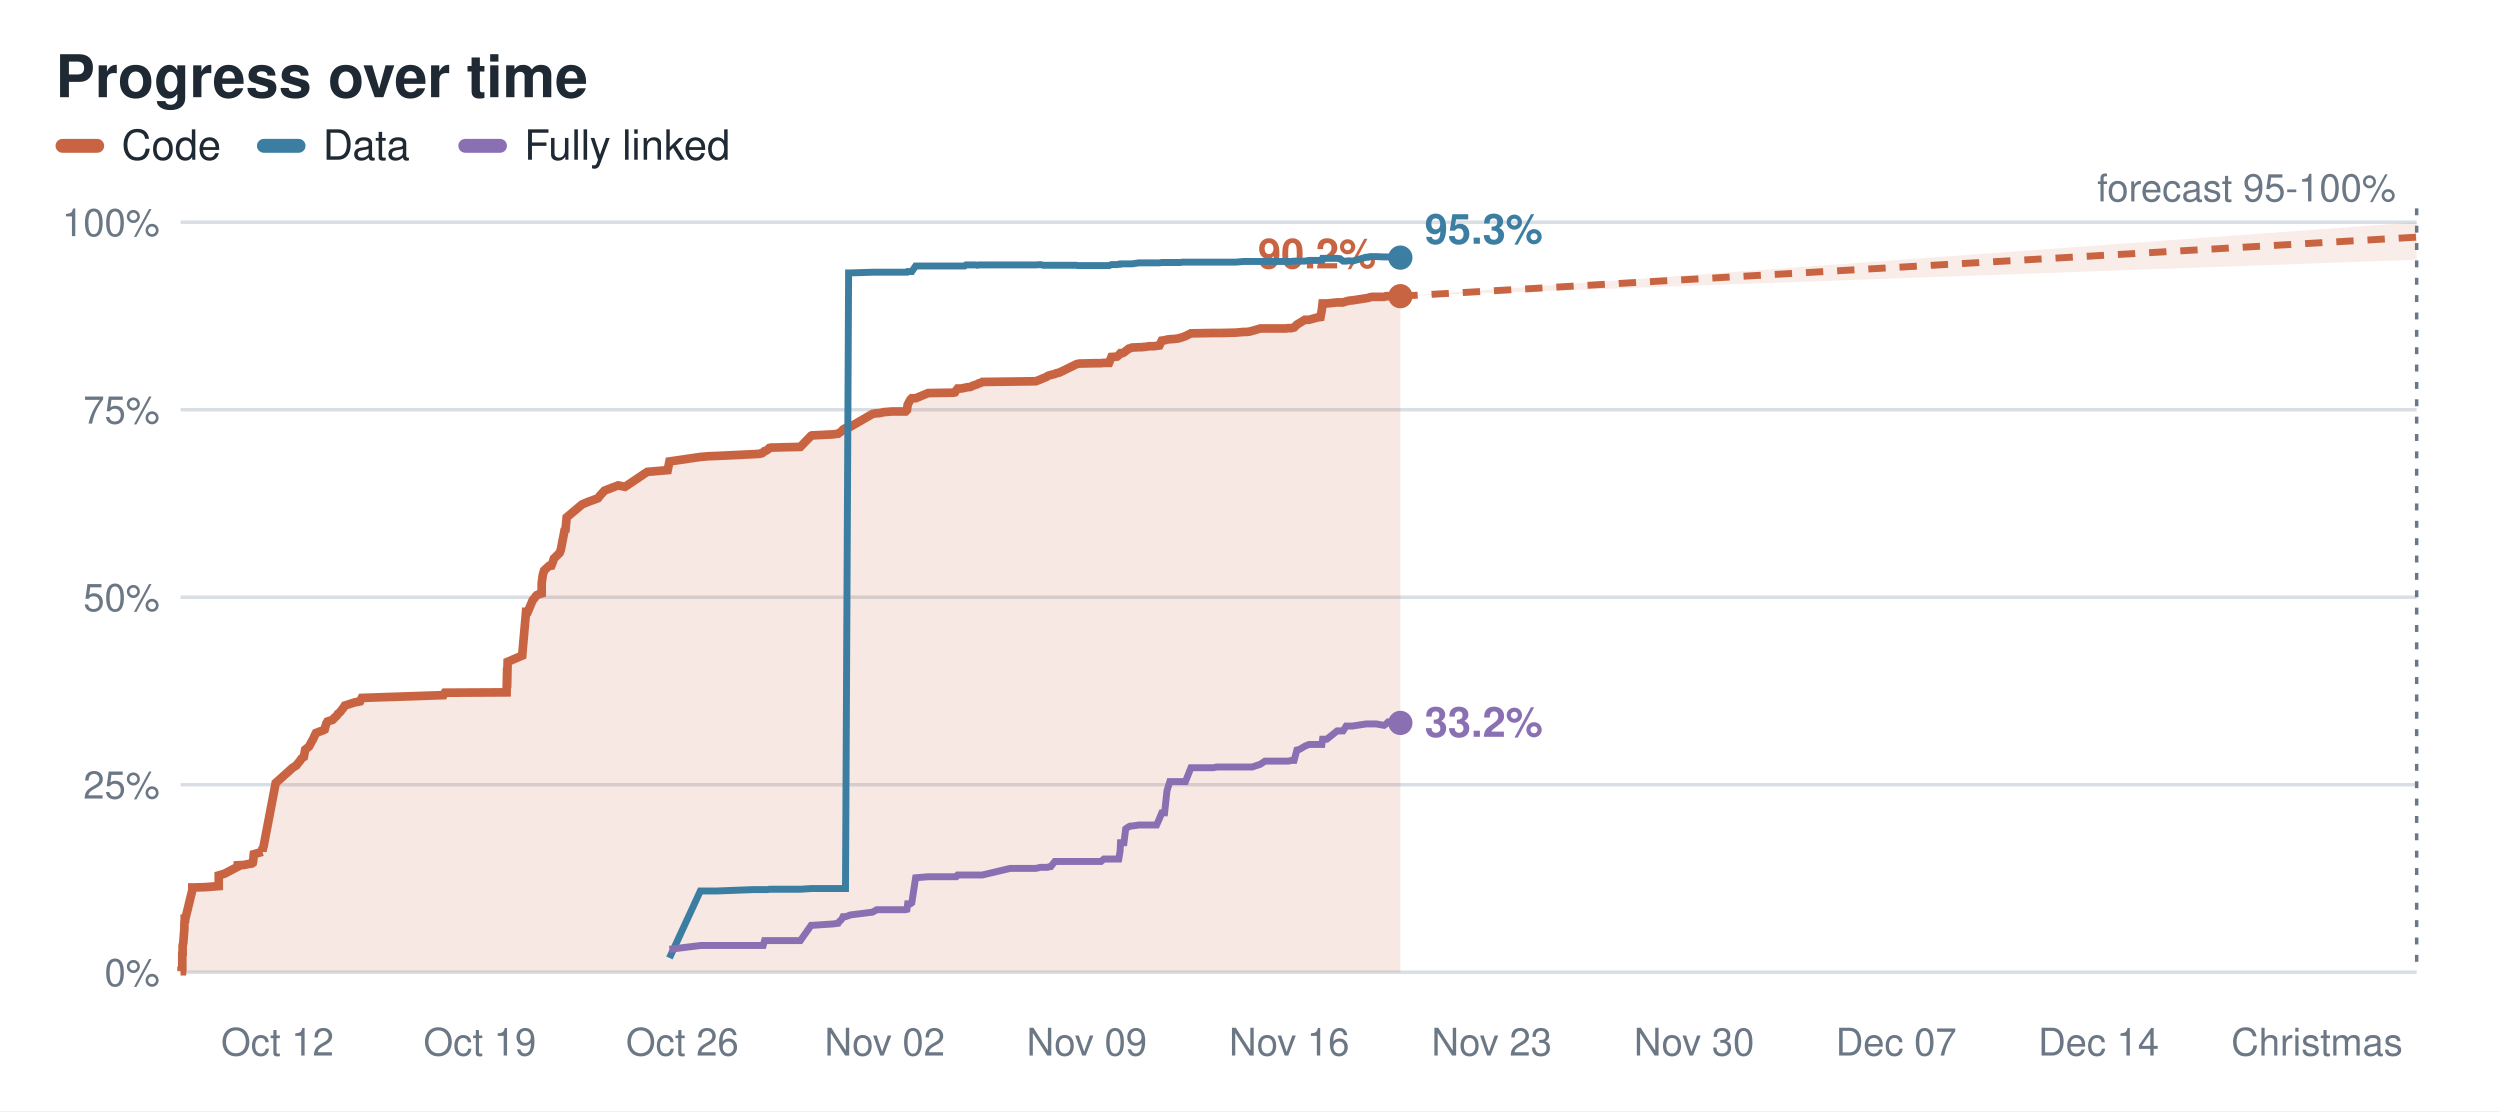
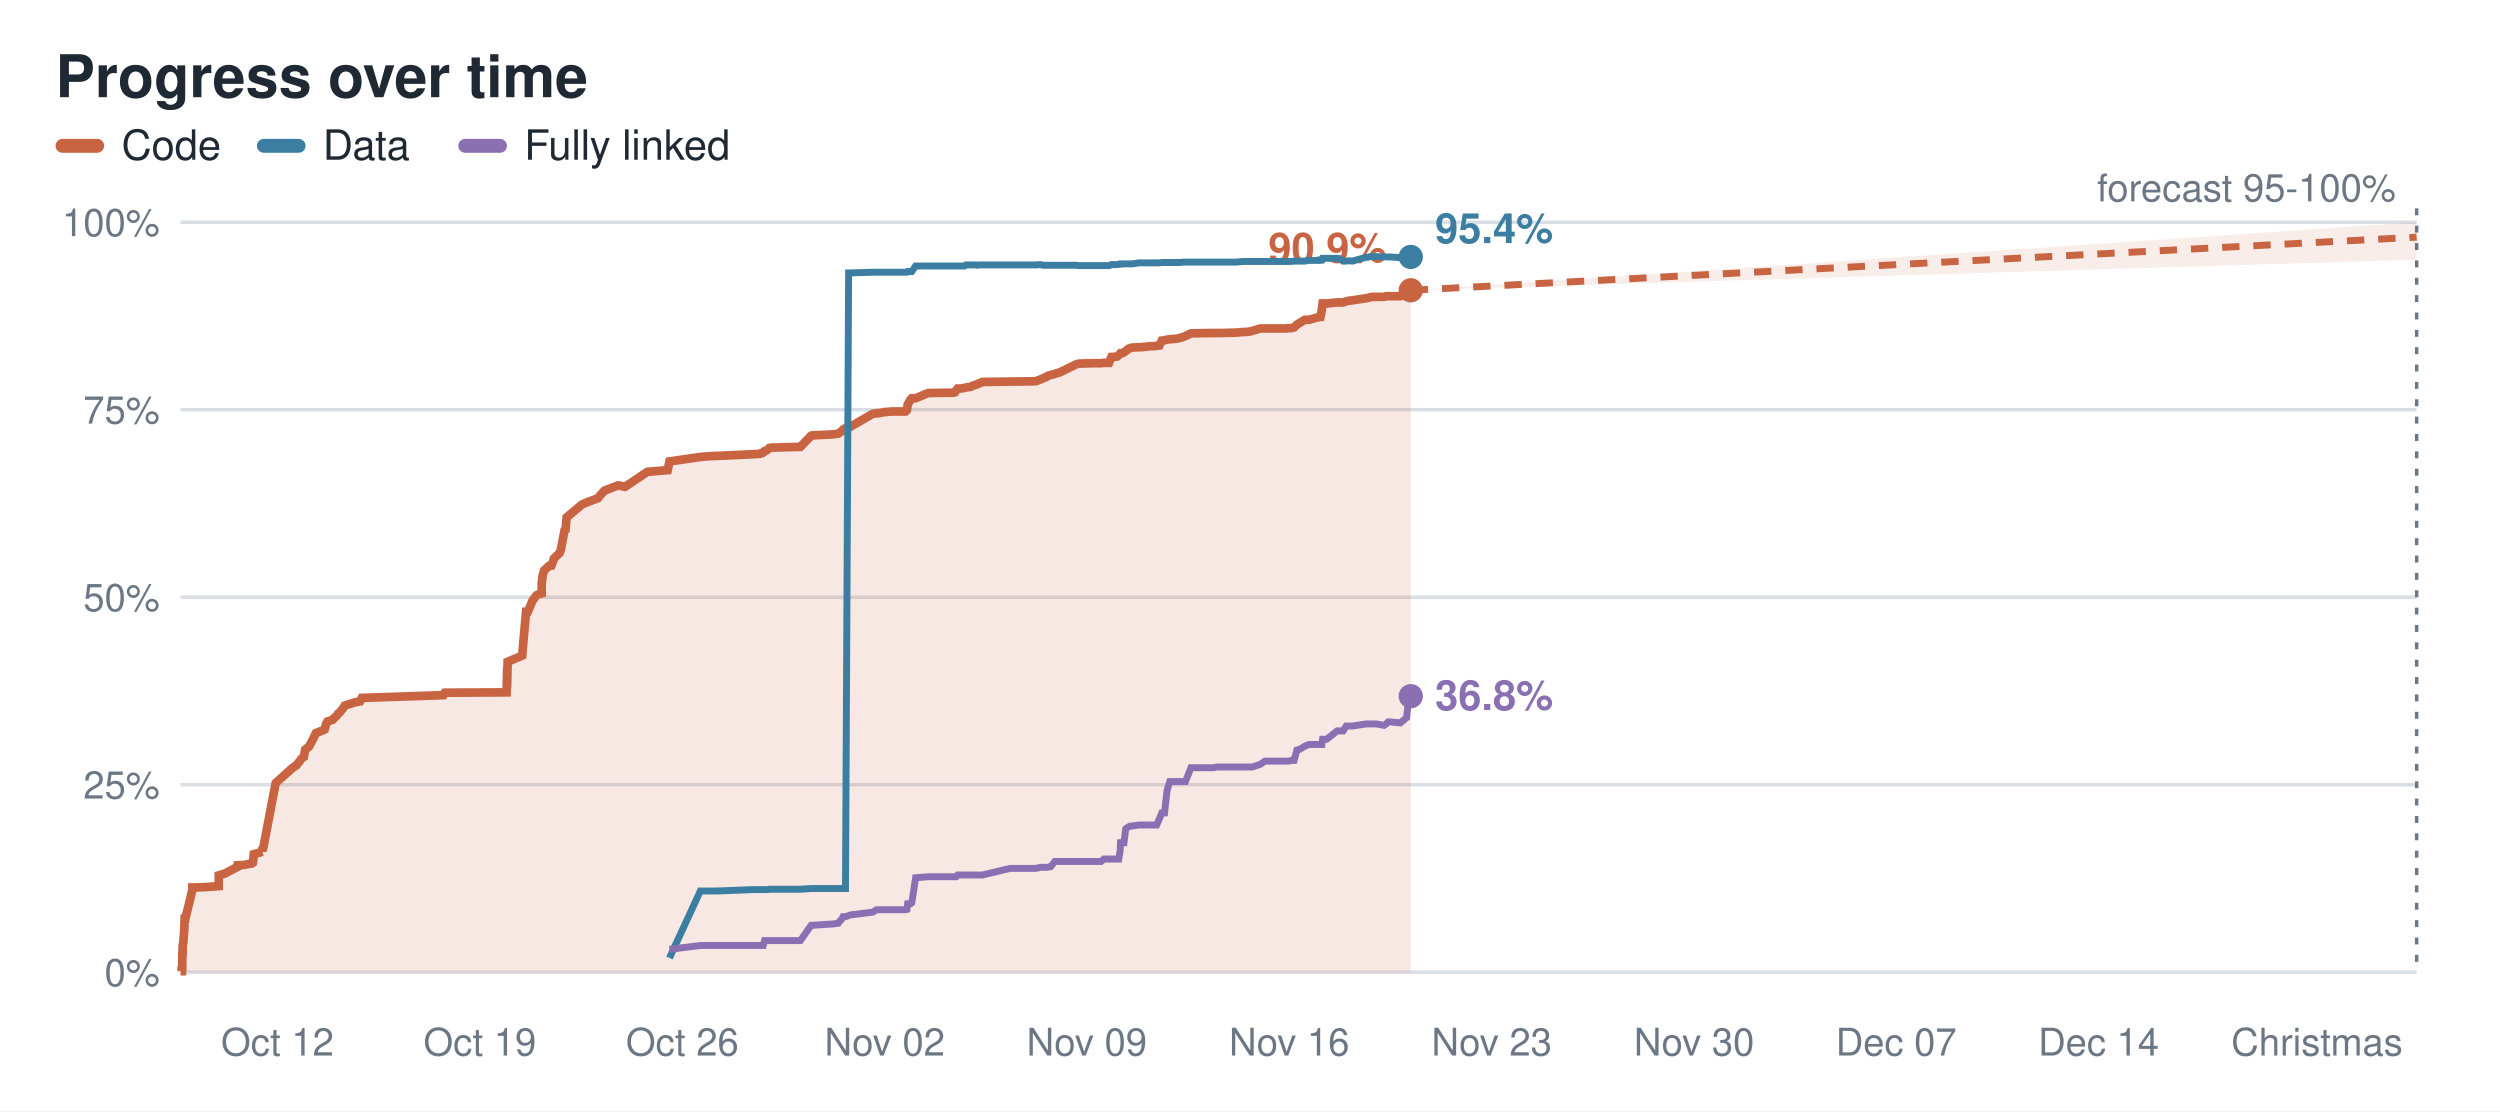
<svg xmlns="http://www.w3.org/2000/svg" viewBox="0 0 720 320" width="720" height="320" font-family="-apple-system,Segoe UI,Helvetica,Arial,sans-serif" role="img" aria-label="Progress over time">
  <rect width="100%" height="100%" fill="#ffffff" />
  <text x="16" y="28" font-size="17" font-weight="600" fill="#1f2933">Progress over time</text>
  <rect x="16" y="40" width="14" height="4" rx="2" fill="#c96442" />
  <text x="35" y="46" font-size="12" fill="#1f2933">Code</text>
  <rect x="74" y="40" width="14" height="4" rx="2" fill="#3b7ea1" />
  <text x="93" y="46" font-size="12" fill="#1f2933">Data</text>
  <rect x="132" y="40" width="14" height="4" rx="2" fill="#8a6fb3" />
  <text x="151" y="46" font-size="12" fill="#1f2933">Fully linked</text>
  <line x1="52" y1="280.0" x2="696" y2="280.0" stroke="#d9dee4" />
  <text x="46" y="284.0" font-size="11" fill="#6b7785" text-anchor="end">0%</text>
  <line x1="52" y1="226.0" x2="696" y2="226.0" stroke="#d9dee4" />
  <text x="46" y="230.0" font-size="11" fill="#6b7785" text-anchor="end">25%</text>
  <line x1="52" y1="172.0" x2="696" y2="172.0" stroke="#d9dee4" />
  <text x="46" y="176.0" font-size="11" fill="#6b7785" text-anchor="end">50%</text>
  <line x1="52" y1="118.0" x2="696" y2="118.0" stroke="#d9dee4" />
  <text x="46" y="122.0" font-size="11" fill="#6b7785" text-anchor="end">75%</text>
  <line x1="52" y1="64.0" x2="696" y2="64.0" stroke="#d9dee4" />
  <text x="46" y="68.0" font-size="11" fill="#6b7785" text-anchor="end">100%</text>
  <text x="79.9" y="304" font-size="11" fill="#6b7785" text-anchor="middle">Oct 12</text>
  <text x="138.2" y="304" font-size="11" fill="#6b7785" text-anchor="middle">Oct 19</text>
  <text x="196.5" y="304" font-size="11" fill="#6b7785" text-anchor="middle">Oct 26</text>
  <text x="254.8" y="304" font-size="11" fill="#6b7785" text-anchor="middle">Nov 02</text>
  <text x="313.0" y="304" font-size="11" fill="#6b7785" text-anchor="middle">Nov 09</text>
  <text x="371.3" y="304" font-size="11" fill="#6b7785" text-anchor="middle">Nov 16</text>
  <text x="429.6" y="304" font-size="11" fill="#6b7785" text-anchor="middle">Nov 23</text>
  <text x="487.9" y="304" font-size="11" fill="#6b7785" text-anchor="middle">Nov 30</text>
  <text x="546.1" y="304" font-size="11" fill="#6b7785" text-anchor="middle">Dec 07</text>
  <text x="604.4" y="304" font-size="11" fill="#6b7785" text-anchor="middle">Dec 14</text>
-   <polygon points="403.3,85.3 696.0,64.0 696.0,74.8" fill="#c96442" opacity="0.12" />
-   <line x1="403.3" y1="85.3" x2="696.0" y2="68.3" stroke="#c96442" stroke-width="2" stroke-dasharray="5,4" />
+   <polygon points="406.3,83.6 696.0,64.0 696.0,74.8" fill="#c96442" opacity="0.12" />
+   <line x1="406.3" y1="83.6" x2="696.0" y2="68.3" stroke="#c96442" stroke-width="2" stroke-dasharray="5,4" />
  <line x1="696.0" y1="60" x2="696.0" y2="280.0" stroke="#6b7785" stroke-dasharray="2,3" />
  <text x="692.0" y="304" font-size="11" fill="#6b7785" text-anchor="end">Christmas</text>
  <text x="690.0" y="58.0" font-size="11" fill="#6b7785" text-anchor="end">forecast 95-100%</text>
-   <polygon points="52.0,280.0 52.0,279.7 52.0,279.7 52.1,279.7 52.1,279.7 52.3,279.7 52.3,279.7 52.3,279.7 52.3,279.7 52.3,279.6 52.3,279.6 52.3,279.6 52.3,279.6 52.4,279.6 52.4,279.5 52.4,279.5 52.4,279.5 52.4,279.5 52.4,279.5 52.4,279.4 52.4,279.4 52.4,279.4 52.4,279.4 52.4,279.4 52.4,279.3 52.4,279.3 52.4,279.3 52.4,279.3 52.4,279.2 52.4,279.2 52.5,279.1 52.5,279.1 52.5,279.0 52.5,279.0 52.5,278.9 52.5,278.9 52.5,278.9 52.5,278.8 52.5,278.8 52.5,278.7 52.5,278.7 52.5,278.6 52.5,274.0 52.6,275.3 52.6,274.0 52.6,274.0 52.6,274.0 52.6,272.9 52.6,272.3 52.8,271.5 52.8,271.3 53.1,267.4 53.1,267.0 53.1,266.2 53.2,264.8 53.2,264.7 53.2,264.6 53.3,264.6 53.3,264.4 53.3,264.3 53.3,264.4 53.3,264.4 53.3,264.4 53.4,264.5 55.4,256.3 55.4,255.7 55.4,255.6 55.7,255.6 55.8,255.6 59.0,255.5 63.0,255.2 63.0,252.1 64.7,251.6 68.5,249.6 68.5,249.2 70.3,249.1 71.7,248.8 72.5,248.7 72.5,248.7 72.8,248.5 72.9,248.0 73.1,246.0 75.6,245.3 75.6,245.4 75.6,244.5 75.7,244.4 75.9,243.8 79.4,225.5 84.3,221.1 85.4,220.4 85.5,220.2 86.5,219.0 86.6,218.8 86.9,218.4 87.5,218.0 87.9,215.9 89.0,215.0 89.7,213.7 90.2,212.8 90.6,211.9 91.0,211.1 93.1,210.3 93.5,210.1 93.7,209.3 94.0,208.3 94.3,207.8 95.8,207.3 96.0,207.1 96.3,206.7 96.6,206.5 97.0,206.1 97.3,205.6 97.6,205.4 98.0,205.0 98.3,204.6 98.7,204.1 99.0,203.7 99.3,203.2 101.5,202.5 102.1,202.3 103.7,202.0 104.2,201.0 127.7,200.2 127.9,199.8 128.1,199.5 145.9,199.4 146.0,195.1 146.1,195.2 146.2,190.6 150.4,188.8 150.5,187.5 151.5,176.2 152.0,176.2 153.4,172.9 153.9,172.3 154.3,171.7 154.6,171.4 155.3,171.1 156.0,170.9 156.0,168.0 156.3,165.7 156.7,164.3 158.1,163.0 158.8,162.9 159.3,161.6 159.5,160.9 161.2,159.2 161.5,158.4 162.7,152.2 162.8,153.3 163.2,149.0 167.6,145.3 169.2,144.6 172.2,143.5 172.9,142.6 174.1,141.3 178.0,139.8 180.0,140.2 186.4,135.9 192.3,135.4 192.8,132.9 201.7,131.6 204.0,131.4 206.6,131.3 217.1,130.8 218.8,130.7 219.2,130.5 219.5,130.5 219.8,130.3 220.2,129.9 220.6,129.8 221.1,129.5 221.6,129.0 222.1,128.9 222.6,128.9 226.3,128.8 230.5,128.7 233.6,125.5 233.8,125.4 239.9,125.1 241.4,124.9 241.8,124.6 242.1,124.4 242.5,124.1 242.8,123.7 243.5,123.3 244.4,123.1 244.9,122.9 251.3,119.2 252.5,119.0 253.1,119.0 254.1,118.8 254.5,118.7 257.0,118.5 260.8,118.5 261.2,118.1 261.4,116.6 261.8,115.8 262.2,115.1 262.6,114.7 263.7,114.7 267.3,113.2 267.5,113.2 273.9,113.1 274.6,113.1 275.0,113.0 275.4,112.4 275.8,111.9 276.4,111.9 276.8,111.9 277.3,111.8 277.8,111.7 278.2,111.6 278.7,111.5 279.1,111.5 279.6,111.4 280.1,111.1 280.5,111.0 281.0,110.8 281.4,110.7 281.9,110.4 282.4,110.3 282.9,110.0 290.9,109.9 298.3,109.8 299.6,109.3 300.5,108.9 301.3,108.6 301.7,108.3 302.2,108.1 302.6,108.0 303.8,107.7 304.2,107.5 305.1,107.3 310.0,104.9 310.4,104.8 310.9,104.7 315.6,104.6 316.0,104.6 317.1,104.6 317.9,104.5 318.9,104.5 319.4,104.5 320.1,102.8 321.7,102.7 322.2,102.3 322.6,101.8 322.7,101.7 323.3,101.7 323.7,101.5 324.2,101.1 324.6,100.8 325.1,100.4 325.5,100.3 326.0,100.1 328.0,100.0 328.9,100.0 329.4,99.9 329.9,99.9 330.4,99.8 331.2,99.7 331.7,99.7 332.4,99.7 333.1,99.6 333.9,99.5 334.6,98.1 335.4,98.0 336.1,97.8 336.9,97.7 338.3,97.6 339.2,97.5 339.9,97.3 340.6,97.1 341.4,96.8 343.0,96.0 343.8,96.0 349.5,95.9 350.4,95.9 351.1,95.9 351.8,95.9 355.8,95.8 358.2,95.6 359.0,95.6 359.8,95.5 360.6,95.3 363.0,94.6 364.3,94.6 370.3,94.6 371.1,94.5 371.9,94.5 372.7,94.3 373.5,93.5 374.3,93.0 375.8,92.1 377.0,92.1 379.5,91.4 380.3,91.3 380.6,89.7 380.7,89.1 380.9,87.4 382.1,87.4 385.1,87.1 385.9,87.1 386.8,87.1 387.7,86.8 388.5,86.6 389.5,86.5 393.4,85.9 394.0,85.8 394.6,85.6 395.2,85.5 395.8,85.5 396.4,85.5 398.6,85.5 399.2,85.3 399.8,85.3 400.3,85.3 403.3,85.3 403.3,280.0" fill="#c96442" opacity="0.15" />
-   <polyline points="52.0,279.7 52.0,279.7 52.1,279.7 52.1,279.7 52.3,279.7 52.3,279.7 52.3,279.7 52.3,279.7 52.3,279.6 52.3,279.6 52.3,279.6 52.3,279.6 52.4,279.6 52.4,279.5 52.4,279.5 52.4,279.5 52.4,279.5 52.4,279.5 52.4,279.4 52.4,279.4 52.4,279.4 52.4,279.4 52.4,279.4 52.4,279.3 52.4,279.3 52.4,279.3 52.4,279.3 52.4,279.2 52.4,279.2 52.5,279.1 52.5,279.1 52.5,279.0 52.5,279.0 52.5,278.9 52.5,278.9 52.5,278.9 52.5,278.8 52.5,278.8 52.5,278.7 52.5,278.7 52.5,278.6 52.5,274.0 52.6,275.3 52.6,274.0 52.6,274.0 52.6,274.0 52.6,272.9 52.6,272.3 52.8,271.5 52.8,271.3 53.1,267.4 53.1,267.0 53.1,266.2 53.2,264.8 53.2,264.7 53.2,264.6 53.3,264.6 53.3,264.4 53.3,264.3 53.3,264.4 53.3,264.4 53.3,264.4 53.4,264.5 55.4,256.3 55.4,255.7 55.4,255.6 55.7,255.6 55.8,255.6 59.0,255.5 63.0,255.2 63.0,252.1 64.7,251.6 68.5,249.6 68.5,249.2 70.3,249.1 71.7,248.8 72.5,248.7 72.5,248.7 72.8,248.5 72.9,248.0 73.1,246.0 75.6,245.3 75.6,245.4 75.6,244.5 75.7,244.4 75.9,243.8 79.4,225.5 84.3,221.1 85.4,220.4 85.5,220.2 86.5,219.0 86.6,218.8 86.9,218.4 87.5,218.0 87.9,215.9 89.0,215.0 89.7,213.7 90.2,212.8 90.6,211.9 91.0,211.1 93.1,210.3 93.5,210.1 93.7,209.3 94.0,208.3 94.3,207.8 95.8,207.3 96.0,207.1 96.3,206.7 96.6,206.5 97.0,206.1 97.3,205.6 97.6,205.4 98.0,205.0 98.3,204.6 98.7,204.1 99.0,203.7 99.3,203.2 101.5,202.5 102.1,202.3 103.7,202.0 104.2,201.0 127.7,200.2 127.9,199.8 128.1,199.5 145.9,199.4 146.0,195.1 146.1,195.2 146.2,190.6 150.4,188.8 150.5,187.5 151.5,176.2 152.0,176.2 153.4,172.9 153.9,172.3 154.3,171.7 154.6,171.4 155.3,171.1 156.0,170.9 156.0,168.0 156.3,165.7 156.7,164.3 158.1,163.0 158.8,162.9 159.3,161.6 159.5,160.9 161.2,159.2 161.5,158.4 162.7,152.2 162.8,153.3 163.2,149.0 167.6,145.3 169.2,144.6 172.2,143.5 172.9,142.6 174.1,141.3 178.0,139.8 180.0,140.2 186.4,135.9 192.3,135.4 192.8,132.9 201.7,131.6 204.0,131.4 206.6,131.3 217.1,130.8 218.8,130.7 219.2,130.5 219.5,130.5 219.8,130.3 220.2,129.9 220.6,129.8 221.1,129.5 221.6,129.0 222.1,128.9 222.6,128.9 226.3,128.8 230.5,128.7 233.6,125.5 233.8,125.4 239.9,125.1 241.4,124.9 241.8,124.6 242.1,124.4 242.5,124.1 242.8,123.7 243.5,123.3 244.4,123.1 244.9,122.9 251.3,119.2 252.5,119.0 253.1,119.0 254.1,118.8 254.5,118.7 257.0,118.5 260.8,118.5 261.2,118.1 261.4,116.6 261.8,115.8 262.2,115.1 262.6,114.7 263.7,114.7 267.3,113.2 267.5,113.2 273.9,113.1 274.6,113.1 275.0,113.0 275.4,112.4 275.8,111.9 276.4,111.9 276.8,111.9 277.3,111.8 277.8,111.7 278.2,111.6 278.7,111.5 279.1,111.5 279.6,111.4 280.1,111.1 280.5,111.0 281.0,110.8 281.4,110.7 281.9,110.4 282.4,110.3 282.9,110.0 290.9,109.9 298.3,109.8 299.6,109.3 300.5,108.9 301.3,108.6 301.7,108.3 302.2,108.1 302.6,108.0 303.8,107.7 304.2,107.5 305.1,107.3 310.0,104.9 310.4,104.8 310.9,104.7 315.6,104.6 316.0,104.6 317.1,104.6 317.9,104.5 318.9,104.5 319.4,104.5 320.1,102.8 321.7,102.7 322.2,102.3 322.6,101.8 322.7,101.7 323.3,101.7 323.7,101.5 324.2,101.1 324.6,100.8 325.1,100.4 325.5,100.3 326.0,100.1 328.0,100.0 328.9,100.0 329.4,99.9 329.9,99.9 330.4,99.8 331.2,99.7 331.7,99.7 332.4,99.7 333.1,99.6 333.9,99.5 334.6,98.1 335.4,98.0 336.1,97.8 336.9,97.7 338.3,97.6 339.2,97.5 339.9,97.3 340.6,97.1 341.4,96.8 343.0,96.0 343.8,96.0 349.5,95.9 350.4,95.9 351.1,95.9 351.8,95.9 355.8,95.8 358.2,95.6 359.0,95.6 359.8,95.5 360.6,95.3 363.0,94.6 364.3,94.6 370.3,94.6 371.1,94.5 371.9,94.5 372.7,94.3 373.5,93.5 374.3,93.0 375.8,92.1 377.0,92.1 379.5,91.4 380.3,91.3 380.6,89.7 380.7,89.1 380.9,87.4 382.1,87.4 385.1,87.1 385.9,87.1 386.8,87.1 387.7,86.8 388.5,86.6 389.5,86.5 393.4,85.9 394.0,85.8 394.6,85.6 395.2,85.5 395.8,85.5 396.4,85.5 398.6,85.5 399.2,85.3 399.8,85.3 400.3,85.3 403.3,85.3" fill="none" stroke="#c96442" stroke-width="2.5" />
-   <circle cx="403.3" cy="85.3" r="3.5" fill="#c96442" />
-   <text x="396.3" y="77.3" font-size="12" font-weight="600" fill="#c96442" text-anchor="end">90.2%</text>
-   <polyline points="192.8,275.9 201.7,256.6 204.0,256.6 206.6,256.6 217.1,256.2 218.8,256.2 219.2,256.2 219.5,256.2 219.8,256.2 220.2,256.2 220.6,256.2 221.1,256.2 221.6,256.1 222.1,256.1 222.6,256.1 226.3,256.1 230.5,256.1 233.6,255.9 233.8,255.9 239.9,255.9 241.4,255.9 241.8,255.9 242.1,255.9 242.5,255.9 242.8,255.9 243.5,255.9 244.4,78.6 244.9,78.6 251.3,78.4 252.5,78.4 253.1,78.4 254.1,78.4 254.5,78.4 257.0,78.4 260.8,78.4 261.2,78.4 261.4,78.2 261.8,78.2 262.2,78.2 262.6,78.2 263.7,76.6 267.3,76.6 267.5,76.6 273.9,76.6 274.6,76.6 275.0,76.6 275.4,76.6 275.8,76.6 276.4,76.6 276.8,76.6 277.3,76.6 277.8,76.6 278.2,76.3 278.7,76.3 279.1,76.3 279.6,76.3 280.1,76.3 280.5,76.3 281.0,76.3 281.4,76.4 281.9,76.3 282.4,76.3 282.9,76.3 290.9,76.3 298.3,76.3 299.6,76.2 300.5,76.4 301.3,76.4 301.7,76.4 302.2,76.4 302.6,76.4 303.8,76.4 304.2,76.4 305.1,76.4 310.0,76.4 310.4,76.5 310.9,76.5 315.6,76.5 316.0,76.5 317.1,76.5 317.9,76.5 318.9,76.5 319.4,76.5 320.1,76.2 321.7,76.2 322.2,76.1 322.6,76.1 322.7,76.0 323.3,76.0 323.7,76.0 324.2,76.0 324.6,76.0 325.1,76.0 325.5,76.0 326.0,76.0 328.0,75.7 328.9,75.7 329.4,75.7 329.9,75.7 330.4,75.7 331.2,75.7 331.7,75.7 332.4,75.7 333.1,75.7 333.9,75.7 334.6,75.6 335.4,75.6 336.1,75.6 336.9,75.6 338.3,75.6 339.2,75.6 339.9,75.6 340.6,75.5 341.4,75.5 343.0,75.5 343.8,75.5 349.5,75.5 350.4,75.5 351.1,75.5 351.8,75.5 355.8,75.5 358.2,75.3 359.0,75.3 359.8,75.3 360.6,75.3 363.0,75.3 364.3,75.3 370.3,75.3 371.1,75.3 371.9,75.3 372.7,75.2 373.5,75.2 374.3,75.2 375.8,75.2 377.0,75.0 379.5,75.0 380.3,75.0 380.6,74.9 380.7,74.9 380.9,74.4 382.1,74.4 385.1,74.4 385.9,74.5 386.8,75.2 387.7,75.2 388.5,75.1 389.5,75.2 393.4,74.1 394.0,74.1 394.6,73.9 395.2,73.9 395.8,73.9 396.4,73.9 398.6,74.0 399.2,74.0 399.8,74.0 400.3,74.0 403.3,74.2" fill="none" stroke="#3b7ea1" stroke-width="2" />
-   <circle cx="403.3" cy="74.2" r="3.5" fill="#3b7ea1" />
-   <text x="410.3" y="70.2" font-size="12" font-weight="600" fill="#3b7ea1">95.3%</text>
-   <polyline points="192.8,273.4 201.7,272.3 204.0,272.3 206.6,272.3 217.1,272.3 218.8,272.3 219.2,272.3 219.5,272.3 219.8,272.3 220.2,270.9 220.6,270.9 221.1,270.9 221.6,270.9 222.1,270.9 222.6,270.9 226.3,270.9 230.5,270.9 233.6,266.5 233.8,266.5 239.9,266.1 241.4,265.9 241.8,265.3 242.1,265.1 242.5,264.6 242.8,264.0 243.5,264.0 244.4,263.7 244.9,263.5 251.3,262.7 252.5,262.0 253.1,262.0 254.1,262.0 254.5,262.0 257.0,262.0 260.8,262.0 261.2,261.9 261.4,260.3 261.8,260.3 262.2,260.3 262.6,260.0 263.7,252.8 267.3,252.5 267.5,252.5 273.9,252.5 274.6,252.5 275.0,252.5 275.4,252.5 275.8,252.0 276.4,252.0 276.8,252.0 277.3,252.0 277.8,252.0 278.2,252.0 278.7,252.0 279.1,252.0 279.6,252.0 280.1,252.0 280.5,252.0 281.0,252.0 281.4,252.0 281.9,252.0 282.4,252.0 282.9,252.0 290.9,250.1 298.3,250.1 299.6,249.8 300.5,249.8 301.3,249.8 301.7,249.8 302.2,249.6 302.6,249.6 303.8,248.1 304.2,248.1 305.1,248.1 310.0,248.1 310.4,248.1 310.9,248.1 315.6,248.1 316.0,248.1 317.1,248.1 317.9,247.4 318.9,247.4 319.4,247.4 320.1,247.4 321.7,247.4 322.2,247.4 322.6,245.0 322.7,242.7 323.3,242.7 323.7,242.7 324.2,238.7 324.6,238.4 325.1,238.1 325.5,237.9 326.0,237.9 328.0,237.6 328.9,237.6 329.4,237.6 329.9,237.6 330.4,237.6 331.2,237.6 331.7,237.6 332.4,237.6 333.1,237.6 333.9,235.8 334.6,234.1 335.4,234.1 336.1,227.7 336.9,225.1 338.3,225.1 339.2,225.1 339.9,225.1 340.6,225.1 341.4,225.1 343.0,221.1 343.8,221.1 349.5,221.1 350.4,220.9 351.1,220.9 351.8,220.9 355.8,220.9 358.2,220.9 359.0,220.9 359.8,220.9 360.6,220.9 363.0,220.1 364.3,219.2 370.3,219.2 371.1,219.2 371.9,219.0 372.7,219.0 373.5,216.0 374.3,215.8 375.8,214.9 377.0,214.4 379.5,214.4 380.3,214.4 380.6,214.4 380.7,214.4 380.9,212.9 382.1,212.9 385.1,210.5 385.9,210.5 386.8,210.5 387.7,209.1 388.5,209.1 389.5,209.1 393.4,208.5 394.0,208.5 394.6,208.5 395.2,208.5 395.8,208.5 396.4,208.5 398.6,208.9 399.2,208.5 399.8,207.9 400.3,207.9 403.3,208.2" fill="none" stroke="#8a6fb3" stroke-width="2" />
-   <circle cx="403.3" cy="208.2" r="3.5" fill="#8a6fb3" />
-   <text x="410.3" y="212.2" font-size="12" font-weight="600" fill="#8a6fb3">33.2%</text>
+   <polygon points="52.0,280.0 52.0,279.7 52.0,279.7 52.1,279.7 52.1,279.7 52.3,279.7 52.3,279.7 52.3,279.7 52.3,279.7 52.3,279.6 52.3,279.6 52.3,279.6 52.3,279.6 52.4,279.6 52.4,279.5 52.4,279.5 52.4,279.5 52.4,279.5 52.4,279.5 52.4,279.4 52.4,279.4 52.4,279.4 52.4,279.4 52.4,279.4 52.4,279.3 52.4,279.3 52.4,279.3 52.4,279.3 52.4,279.2 52.4,279.2 52.5,279.1 52.5,279.1 52.5,279.0 52.5,279.0 52.5,278.9 52.5,278.9 52.5,278.9 52.5,278.8 52.5,278.8 52.5,278.7 52.5,278.7 52.5,278.6 52.5,274.0 52.6,275.3 52.6,274.0 52.6,274.0 52.6,274.0 52.6,272.9 52.6,272.3 52.8,271.5 52.8,271.3 53.1,267.4 53.1,267.0 53.1,266.2 53.2,264.8 53.2,264.7 53.2,264.6 53.3,264.6 53.3,264.4 53.3,264.3 53.3,264.4 53.3,264.4 53.3,264.4 53.4,264.5 55.4,256.3 55.4,255.7 55.4,255.6 55.7,255.6 55.8,255.6 59.0,255.5 63.0,255.2 63.0,252.1 64.7,251.6 68.5,249.6 68.5,249.2 70.3,249.1 71.7,248.8 72.5,248.7 72.5,248.7 72.8,248.5 72.9,248.0 73.1,246.0 75.6,245.3 75.6,245.4 75.6,244.5 75.7,244.4 75.9,243.8 79.4,225.5 84.3,221.1 85.4,220.4 85.5,220.2 86.5,219.0 86.6,218.8 86.9,218.4 87.5,218.0 87.9,215.9 89.0,215.0 89.7,213.7 90.2,212.8 90.6,211.9 91.0,211.1 93.1,210.3 93.5,210.1 93.7,209.3 94.0,208.3 94.3,207.8 95.8,207.3 96.0,207.1 96.3,206.7 96.6,206.5 97.0,206.1 97.3,205.6 97.6,205.4 98.0,205.0 98.3,204.6 98.7,204.1 99.0,203.7 99.3,203.2 101.5,202.5 102.1,202.3 103.7,202.0 104.2,201.0 127.7,200.2 127.9,199.8 128.1,199.5 145.9,199.4 146.0,195.1 146.1,195.2 146.2,190.6 150.4,188.8 150.5,187.5 151.5,176.2 152.0,176.2 153.4,172.9 153.9,172.3 154.3,171.7 154.6,171.4 155.3,171.1 156.0,170.9 156.0,168.0 156.3,165.7 156.7,164.3 158.1,163.0 158.8,162.9 159.3,161.6 159.5,160.9 161.2,159.2 161.5,158.4 162.7,152.2 162.8,153.3 163.2,149.0 167.6,145.3 169.2,144.6 172.2,143.5 172.9,142.6 174.1,141.3 178.0,139.8 180.0,140.2 186.4,135.9 192.3,135.4 192.8,132.9 201.7,131.6 204.0,131.4 206.6,131.3 217.1,130.8 218.8,130.7 219.2,130.5 219.5,130.5 219.8,130.3 220.2,129.9 220.6,129.8 221.1,129.5 221.6,129.0 222.1,128.9 222.6,128.9 226.3,128.8 230.5,128.7 233.6,125.5 233.8,125.4 239.9,125.1 241.4,124.9 241.8,124.6 242.1,124.4 242.5,124.1 242.8,123.7 243.5,123.3 244.4,123.1 244.9,122.9 251.3,119.2 252.5,119.0 253.1,119.0 254.1,118.8 254.5,118.7 257.0,118.5 260.8,118.5 261.2,118.1 261.4,116.6 261.8,115.8 262.2,115.1 262.6,114.7 263.7,114.7 267.3,113.2 267.5,113.2 273.9,113.1 274.6,113.1 275.0,113.0 275.4,112.4 275.8,111.9 276.4,111.9 276.8,111.9 277.3,111.8 277.8,111.7 278.2,111.6 278.7,111.5 279.1,111.5 279.6,111.4 280.1,111.1 280.5,111.0 281.0,110.8 281.4,110.7 281.9,110.4 282.4,110.3 282.9,110.0 290.9,109.9 298.3,109.8 299.6,109.3 300.5,108.9 301.3,108.6 301.7,108.3 302.2,108.1 302.6,108.0 303.8,107.7 304.2,107.5 305.1,107.3 310.0,104.9 310.4,104.8 310.9,104.7 315.6,104.6 316.0,104.6 317.1,104.6 317.9,104.5 318.9,104.5 319.4,104.5 320.1,102.8 321.7,102.7 322.2,102.3 322.6,101.8 322.7,101.7 323.3,101.7 323.7,101.5 324.2,101.1 324.6,100.8 325.1,100.4 325.5,100.3 326.0,100.1 328.0,100.0 328.9,100.0 329.4,99.9 329.9,99.9 330.4,99.8 331.2,99.7 331.7,99.7 332.4,99.7 333.1,99.6 333.9,99.5 334.6,98.1 335.4,98.0 336.1,97.8 336.9,97.7 338.3,97.6 339.2,97.5 339.9,97.3 340.6,97.1 341.4,96.8 343.0,96.0 343.8,96.0 349.5,95.9 350.4,95.9 351.1,95.9 351.8,95.9 355.8,95.8 358.2,95.6 359.0,95.6 359.8,95.5 360.6,95.3 363.0,94.6 364.3,94.6 370.3,94.6 371.1,94.5 371.9,94.5 372.7,94.3 373.5,93.5 374.3,93.0 375.8,92.1 377.0,92.1 379.5,91.4 380.3,91.3 380.6,89.7 380.7,89.1 380.9,87.4 382.1,87.4 385.1,87.1 385.9,87.1 386.8,87.1 387.7,86.8 388.5,86.6 389.5,86.5 393.4,85.9 394.0,85.8 394.6,85.6 395.2,85.5 395.8,85.5 396.4,85.5 398.6,85.5 399.2,85.3 399.8,85.3 400.3,85.3 403.3,85.3 405.1,84.8 405.7,84.2 406.3,83.6 406.3,280.0" fill="#c96442" opacity="0.15" />
+   <polyline points="52.0,279.7 52.0,279.7 52.1,279.7 52.1,279.7 52.3,279.7 52.3,279.7 52.3,279.7 52.3,279.7 52.3,279.6 52.3,279.6 52.3,279.6 52.3,279.6 52.4,279.6 52.4,279.5 52.4,279.5 52.4,279.5 52.4,279.5 52.4,279.5 52.4,279.4 52.4,279.4 52.4,279.4 52.4,279.4 52.4,279.4 52.4,279.3 52.4,279.3 52.4,279.3 52.4,279.3 52.4,279.2 52.4,279.2 52.5,279.1 52.5,279.1 52.5,279.0 52.5,279.0 52.5,278.9 52.5,278.9 52.5,278.9 52.5,278.8 52.5,278.8 52.5,278.7 52.5,278.7 52.5,278.6 52.5,274.0 52.6,275.3 52.6,274.0 52.6,274.0 52.6,274.0 52.6,272.9 52.6,272.3 52.8,271.5 52.8,271.3 53.1,267.4 53.1,267.0 53.1,266.2 53.2,264.8 53.2,264.7 53.2,264.6 53.3,264.6 53.3,264.4 53.3,264.3 53.3,264.4 53.3,264.4 53.3,264.4 53.4,264.5 55.4,256.3 55.4,255.7 55.4,255.6 55.7,255.6 55.8,255.6 59.0,255.5 63.0,255.2 63.0,252.1 64.7,251.6 68.5,249.6 68.5,249.2 70.3,249.1 71.7,248.8 72.5,248.7 72.5,248.7 72.8,248.5 72.9,248.0 73.1,246.0 75.6,245.3 75.6,245.4 75.6,244.5 75.7,244.4 75.9,243.8 79.4,225.5 84.3,221.1 85.4,220.4 85.5,220.2 86.5,219.0 86.6,218.8 86.9,218.4 87.5,218.0 87.9,215.9 89.0,215.0 89.7,213.7 90.2,212.8 90.6,211.9 91.0,211.1 93.1,210.3 93.5,210.1 93.7,209.3 94.0,208.3 94.3,207.8 95.8,207.3 96.0,207.1 96.3,206.7 96.6,206.5 97.0,206.1 97.3,205.6 97.6,205.4 98.0,205.0 98.3,204.6 98.7,204.1 99.0,203.7 99.3,203.2 101.5,202.5 102.1,202.3 103.7,202.0 104.2,201.0 127.7,200.2 127.9,199.8 128.1,199.5 145.9,199.4 146.0,195.1 146.1,195.2 146.2,190.6 150.4,188.8 150.5,187.5 151.5,176.2 152.0,176.2 153.4,172.9 153.9,172.3 154.3,171.7 154.6,171.4 155.3,171.1 156.0,170.9 156.0,168.0 156.3,165.7 156.7,164.3 158.1,163.0 158.8,162.9 159.3,161.6 159.5,160.9 161.2,159.2 161.5,158.4 162.7,152.2 162.8,153.3 163.2,149.0 167.6,145.3 169.2,144.6 172.2,143.5 172.9,142.6 174.1,141.3 178.0,139.8 180.0,140.2 186.4,135.9 192.3,135.4 192.8,132.9 201.7,131.6 204.0,131.4 206.6,131.3 217.1,130.8 218.8,130.7 219.2,130.5 219.5,130.5 219.8,130.3 220.2,129.9 220.6,129.8 221.1,129.5 221.6,129.0 222.1,128.9 222.6,128.9 226.3,128.8 230.5,128.7 233.6,125.5 233.8,125.4 239.9,125.1 241.4,124.9 241.8,124.6 242.1,124.4 242.5,124.1 242.8,123.7 243.5,123.3 244.4,123.1 244.9,122.9 251.3,119.2 252.5,119.0 253.1,119.0 254.1,118.8 254.5,118.7 257.0,118.5 260.8,118.5 261.2,118.1 261.4,116.6 261.8,115.8 262.2,115.1 262.6,114.7 263.7,114.7 267.3,113.2 267.5,113.2 273.9,113.1 274.6,113.1 275.0,113.0 275.4,112.4 275.8,111.9 276.4,111.9 276.8,111.9 277.3,111.8 277.8,111.7 278.2,111.6 278.7,111.5 279.1,111.5 279.6,111.4 280.1,111.1 280.5,111.0 281.0,110.8 281.4,110.7 281.9,110.4 282.4,110.3 282.9,110.0 290.9,109.9 298.3,109.8 299.6,109.3 300.5,108.9 301.3,108.6 301.7,108.3 302.2,108.1 302.6,108.0 303.8,107.7 304.2,107.5 305.1,107.3 310.0,104.9 310.4,104.8 310.9,104.7 315.6,104.6 316.0,104.6 317.1,104.6 317.9,104.5 318.9,104.5 319.4,104.5 320.1,102.8 321.7,102.7 322.2,102.3 322.6,101.8 322.7,101.7 323.3,101.7 323.7,101.5 324.2,101.1 324.6,100.8 325.1,100.4 325.5,100.3 326.0,100.1 328.0,100.0 328.9,100.0 329.4,99.9 329.9,99.9 330.4,99.8 331.2,99.7 331.7,99.7 332.4,99.7 333.1,99.6 333.9,99.5 334.6,98.1 335.4,98.0 336.1,97.8 336.9,97.7 338.3,97.6 339.2,97.5 339.9,97.3 340.6,97.1 341.4,96.8 343.0,96.0 343.8,96.0 349.5,95.9 350.4,95.9 351.1,95.9 351.8,95.9 355.8,95.8 358.2,95.6 359.0,95.6 359.8,95.5 360.6,95.3 363.0,94.6 364.3,94.6 370.3,94.6 371.1,94.5 371.9,94.5 372.7,94.3 373.5,93.5 374.3,93.0 375.8,92.1 377.0,92.1 379.5,91.4 380.3,91.3 380.6,89.7 380.7,89.1 380.9,87.4 382.1,87.4 385.1,87.1 385.9,87.1 386.8,87.1 387.7,86.8 388.5,86.6 389.5,86.5 393.4,85.9 394.0,85.8 394.6,85.6 395.2,85.5 395.8,85.5 396.4,85.5 398.6,85.5 399.2,85.3 399.8,85.3 400.3,85.3 403.3,85.3 405.1,84.8 405.7,84.2 406.3,83.6" fill="none" stroke="#c96442" stroke-width="2.5" />
+   <circle cx="406.3" cy="83.6" r="3.5" fill="#c96442" />
+   <text x="399.3" y="75.6" font-size="12" font-weight="600" fill="#c96442" text-anchor="end">90.9%</text>
+   <polyline points="192.8,275.9 201.7,256.6 204.0,256.6 206.6,256.6 217.1,256.2 218.8,256.2 219.2,256.2 219.5,256.2 219.8,256.2 220.2,256.2 220.6,256.2 221.1,256.2 221.6,256.1 222.1,256.1 222.6,256.1 226.3,256.1 230.5,256.1 233.6,255.9 233.8,255.9 239.9,255.9 241.4,255.9 241.8,255.9 242.1,255.9 242.5,255.9 242.8,255.9 243.5,255.9 244.4,78.6 244.9,78.6 251.3,78.4 252.5,78.4 253.1,78.4 254.1,78.4 254.5,78.4 257.0,78.4 260.8,78.4 261.2,78.4 261.4,78.2 261.8,78.2 262.2,78.2 262.6,78.2 263.7,76.6 267.3,76.6 267.5,76.6 273.9,76.6 274.6,76.6 275.0,76.6 275.4,76.6 275.8,76.6 276.4,76.6 276.8,76.6 277.3,76.6 277.8,76.6 278.2,76.3 278.7,76.3 279.1,76.3 279.6,76.3 280.1,76.3 280.5,76.3 281.0,76.3 281.4,76.4 281.9,76.3 282.4,76.3 282.9,76.3 290.9,76.3 298.3,76.3 299.6,76.2 300.5,76.4 301.3,76.4 301.7,76.4 302.2,76.4 302.6,76.4 303.8,76.4 304.2,76.4 305.1,76.4 310.0,76.4 310.4,76.5 310.9,76.5 315.6,76.5 316.0,76.5 317.1,76.5 317.9,76.5 318.9,76.5 319.4,76.5 320.1,76.2 321.7,76.2 322.2,76.1 322.6,76.1 322.7,76.0 323.3,76.0 323.7,76.0 324.2,76.0 324.6,76.0 325.1,76.0 325.5,76.0 326.0,76.0 328.0,75.7 328.9,75.7 329.4,75.7 329.9,75.7 330.4,75.7 331.2,75.7 331.7,75.7 332.4,75.7 333.1,75.7 333.9,75.7 334.6,75.6 335.4,75.6 336.1,75.6 336.9,75.6 338.3,75.6 339.2,75.6 339.9,75.6 340.6,75.5 341.4,75.5 343.0,75.5 343.8,75.5 349.5,75.5 350.4,75.5 351.1,75.5 351.8,75.5 355.8,75.5 358.2,75.3 359.0,75.3 359.8,75.3 360.6,75.3 363.0,75.3 364.3,75.3 370.3,75.3 371.1,75.3 371.9,75.3 372.7,75.2 373.5,75.2 374.3,75.2 375.8,75.2 377.0,75.0 379.5,75.0 380.3,75.0 380.6,74.9 380.7,74.9 380.9,74.4 382.1,74.4 385.1,74.4 385.9,74.5 386.8,75.2 387.7,75.2 388.5,75.1 389.5,75.2 393.4,74.1 394.0,74.1 394.6,73.9 395.2,73.9 395.8,73.9 396.4,73.9 398.6,74.0 399.2,74.0 399.8,74.0 400.3,74.0 403.3,74.2 405.1,74.2 405.7,74.0 406.3,74.0" fill="none" stroke="#3b7ea1" stroke-width="2" />
+   <circle cx="406.3" cy="74.0" r="3.5" fill="#3b7ea1" />
+   <text x="413.3" y="70.0" font-size="12" font-weight="600" fill="#3b7ea1">95.4%</text>
+   <polyline points="192.8,273.4 201.7,272.3 204.0,272.3 206.6,272.3 217.1,272.3 218.8,272.3 219.2,272.3 219.5,272.3 219.8,272.3 220.2,270.9 220.6,270.9 221.1,270.9 221.6,270.9 222.1,270.9 222.6,270.9 226.3,270.9 230.5,270.9 233.6,266.5 233.8,266.5 239.9,266.1 241.4,265.9 241.8,265.3 242.1,265.1 242.5,264.6 242.8,264.0 243.5,264.0 244.4,263.7 244.9,263.5 251.3,262.7 252.5,262.0 253.1,262.0 254.1,262.0 254.5,262.0 257.0,262.0 260.8,262.0 261.2,261.9 261.4,260.3 261.8,260.3 262.2,260.3 262.6,260.0 263.7,252.8 267.3,252.5 267.5,252.5 273.9,252.5 274.6,252.5 275.0,252.5 275.4,252.5 275.8,252.0 276.4,252.0 276.8,252.0 277.3,252.0 277.8,252.0 278.2,252.0 278.7,252.0 279.1,252.0 279.6,252.0 280.1,252.0 280.5,252.0 281.0,252.0 281.4,252.0 281.9,252.0 282.4,252.0 282.9,252.0 290.9,250.1 298.3,250.1 299.6,249.8 300.5,249.8 301.3,249.8 301.7,249.8 302.2,249.6 302.6,249.6 303.8,248.1 304.2,248.1 305.1,248.1 310.0,248.1 310.4,248.1 310.9,248.1 315.6,248.1 316.0,248.1 317.1,248.1 317.9,247.4 318.9,247.4 319.4,247.4 320.1,247.4 321.7,247.4 322.2,247.4 322.6,245.0 322.7,242.7 323.3,242.7 323.7,242.7 324.2,238.7 324.6,238.4 325.1,238.1 325.5,237.9 326.0,237.9 328.0,237.6 328.9,237.6 329.4,237.6 329.9,237.6 330.4,237.6 331.2,237.6 331.7,237.6 332.4,237.6 333.1,237.6 333.9,235.8 334.6,234.1 335.4,234.1 336.1,227.7 336.9,225.1 338.3,225.1 339.2,225.1 339.9,225.1 340.6,225.1 341.4,225.1 343.0,221.1 343.8,221.1 349.5,221.1 350.4,220.9 351.1,220.9 351.8,220.9 355.8,220.9 358.2,220.9 359.0,220.9 359.8,220.9 360.6,220.9 363.0,220.1 364.3,219.2 370.3,219.2 371.1,219.2 371.9,219.0 372.7,219.0 373.5,216.0 374.3,215.8 375.8,214.9 377.0,214.4 379.5,214.4 380.3,214.4 380.6,214.4 380.7,214.4 380.9,212.9 382.1,212.9 385.1,210.5 385.9,210.5 386.8,210.5 387.7,209.1 388.5,209.1 389.5,209.1 393.4,208.5 394.0,208.5 394.6,208.5 395.2,208.5 395.8,208.5 396.4,208.5 398.6,208.9 399.2,208.5 399.8,207.9 400.3,207.9 403.3,208.2 405.1,206.7 405.7,201.1 406.3,200.5" fill="none" stroke="#8a6fb3" stroke-width="2" />
+   <circle cx="406.3" cy="200.5" r="3.5" fill="#8a6fb3" />
+   <text x="413.3" y="204.5" font-size="12" font-weight="600" fill="#8a6fb3">36.8%</text>
</svg>
